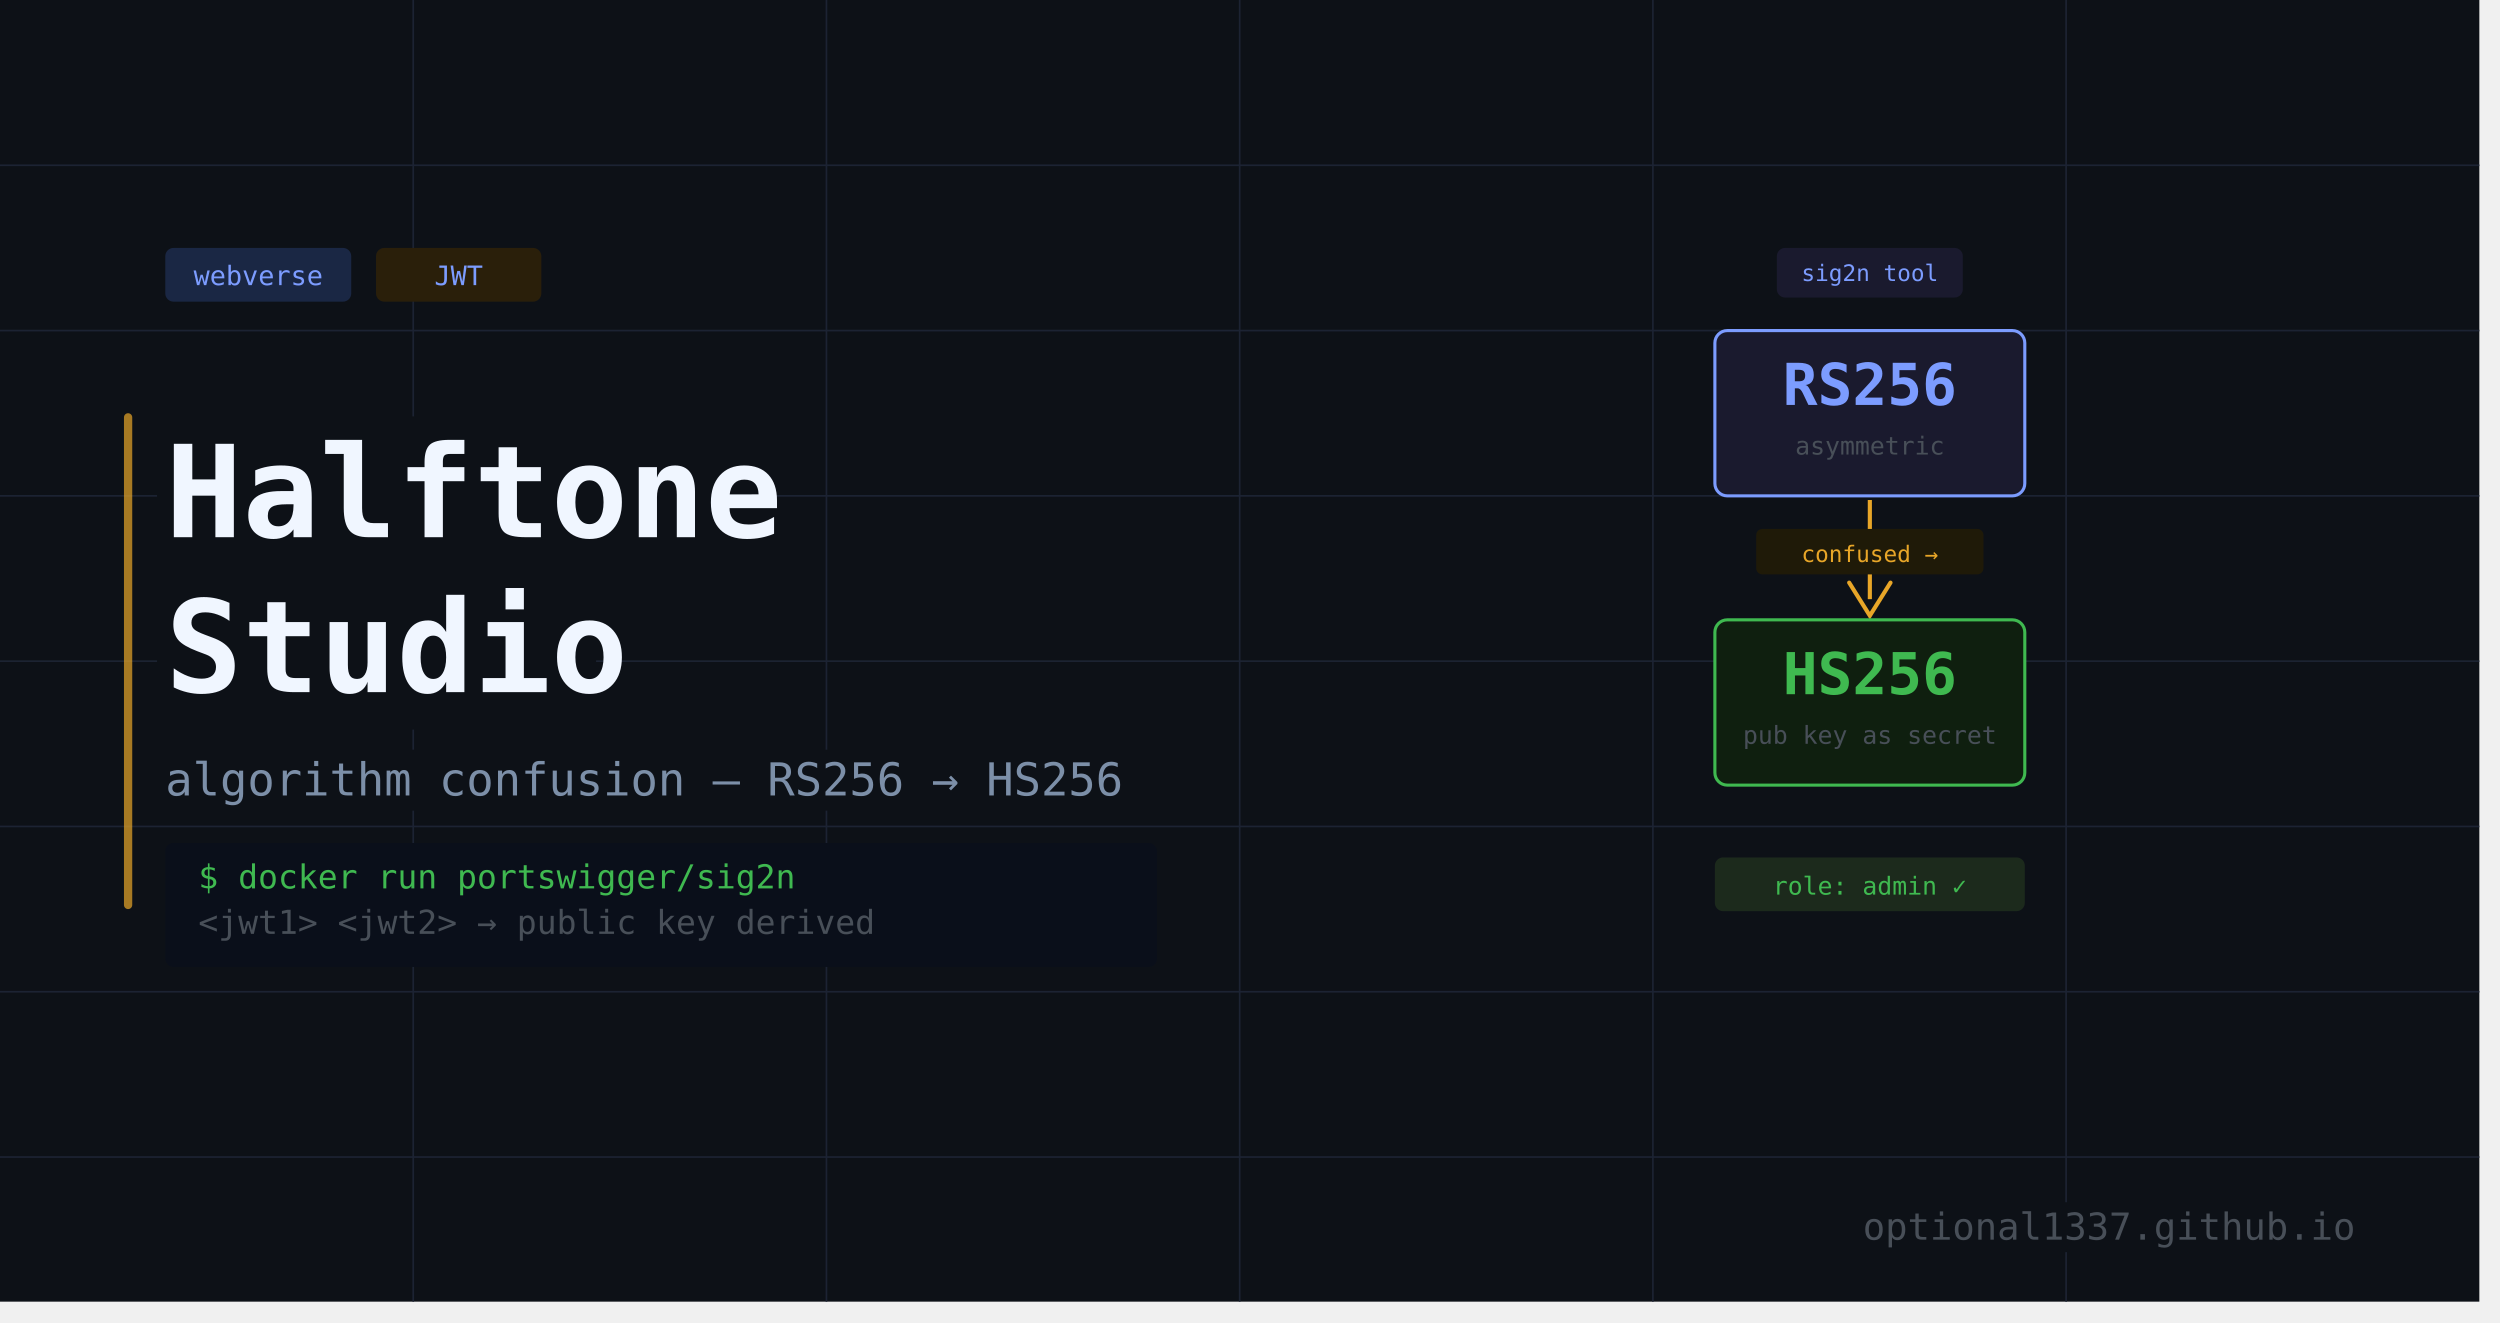
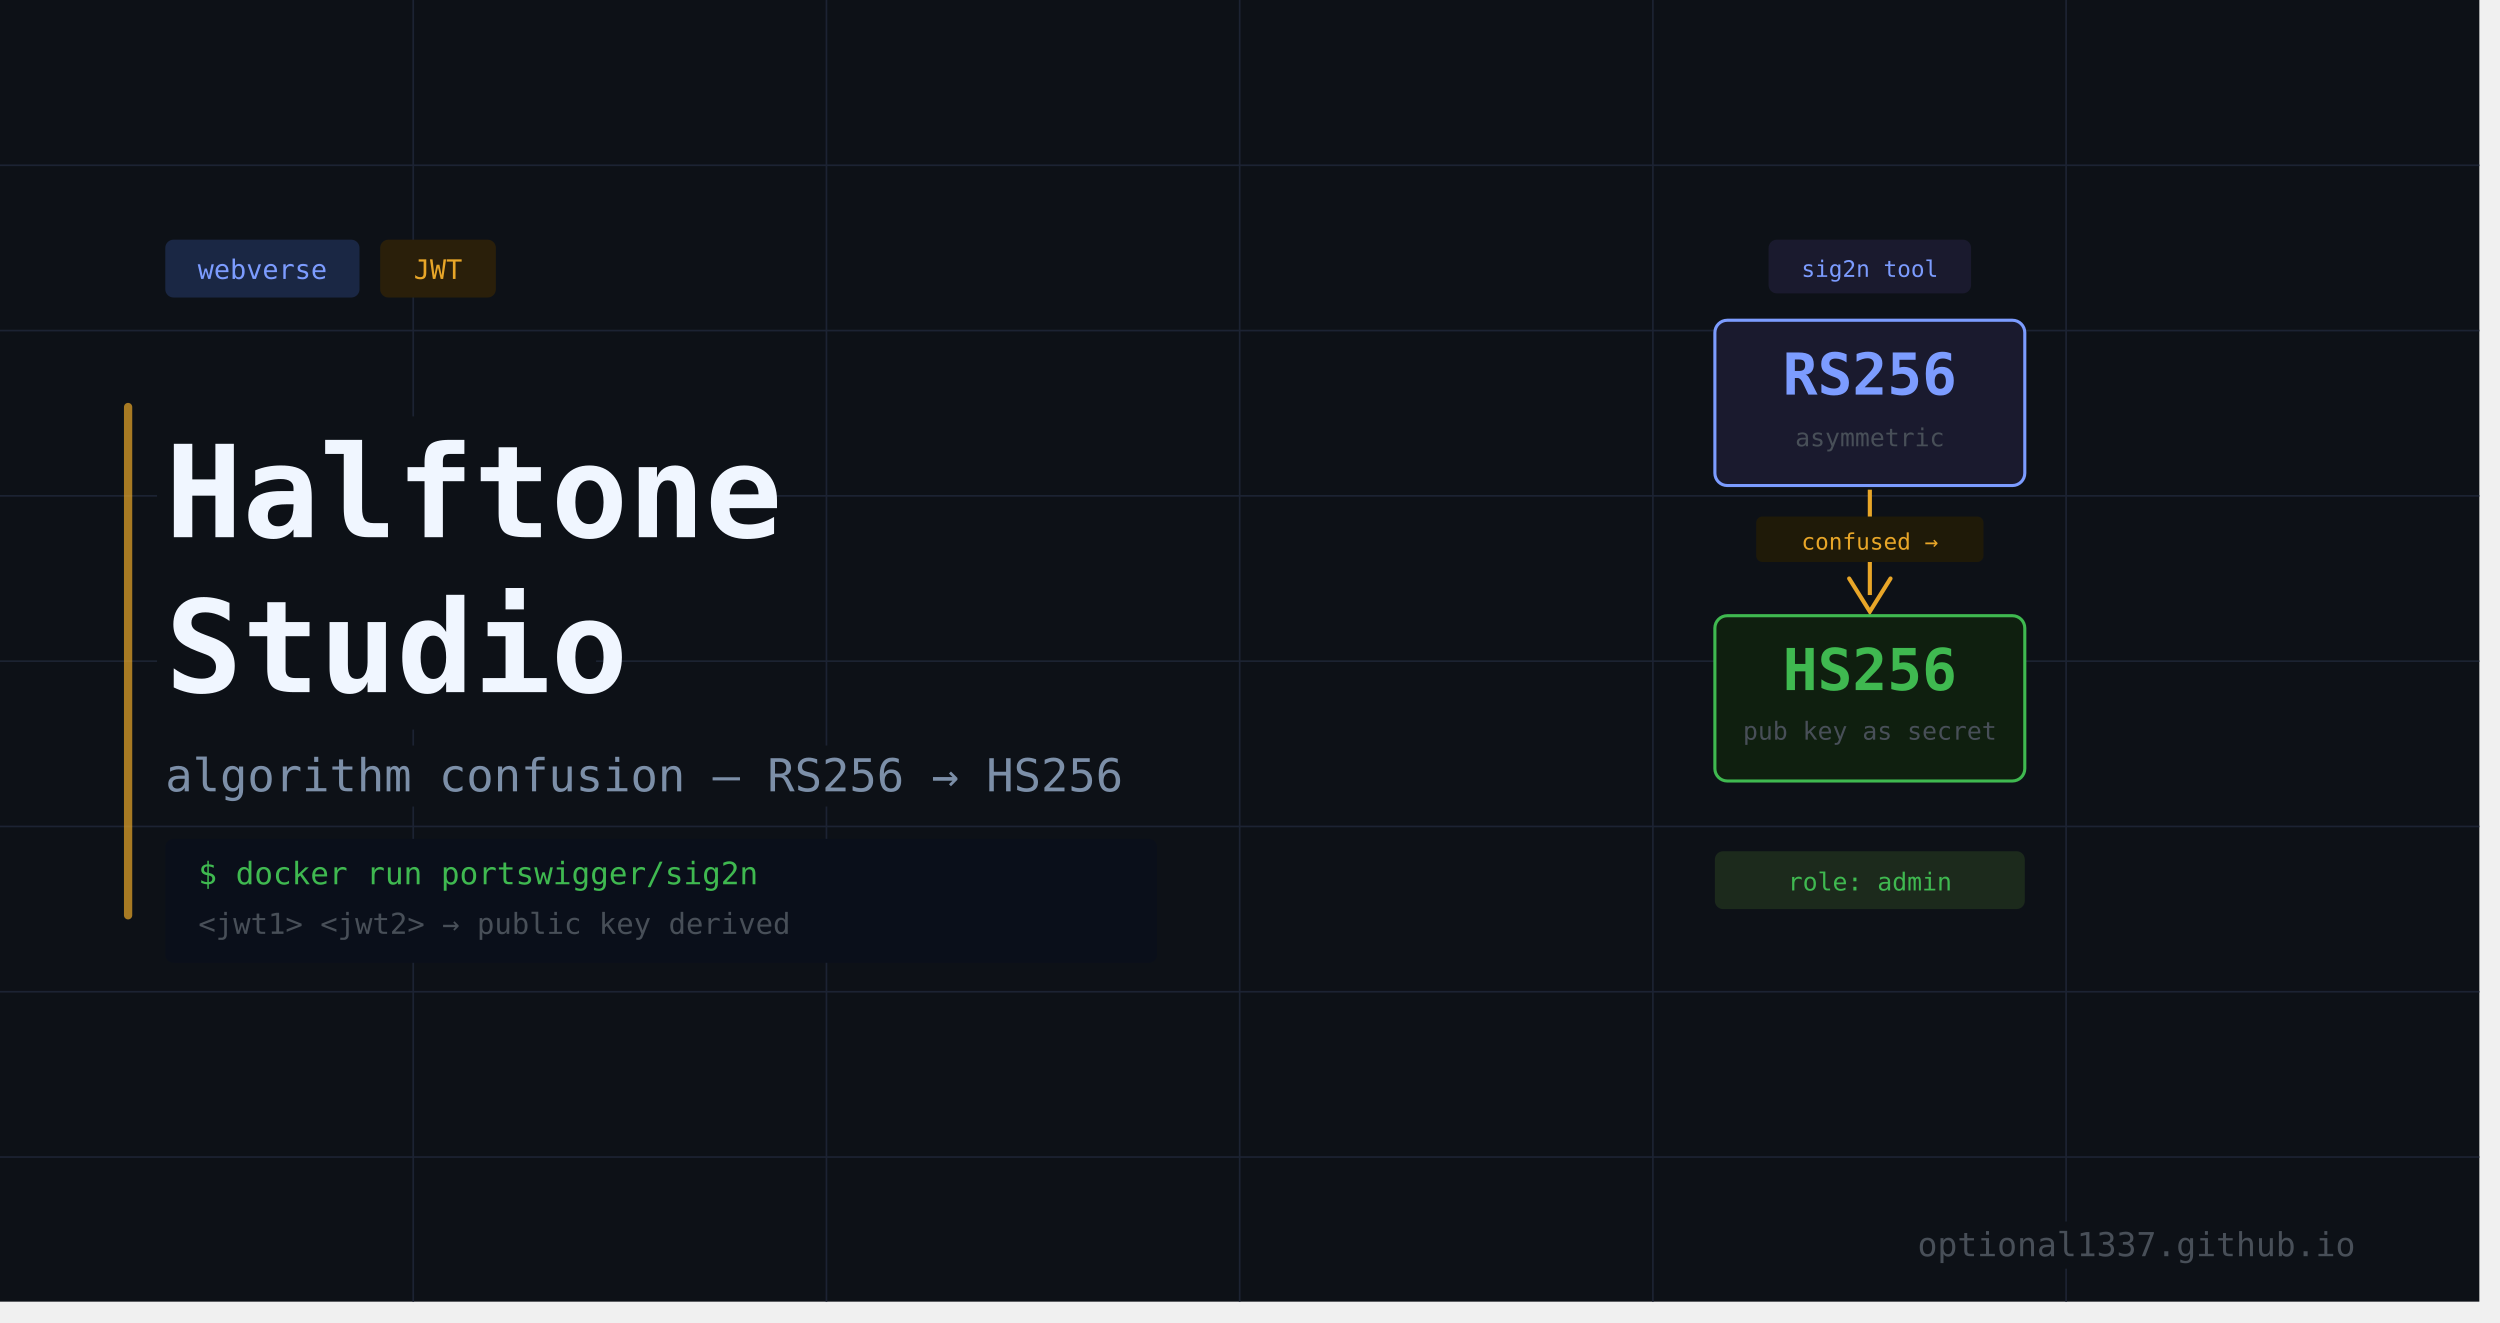
<svg xmlns="http://www.w3.org/2000/svg" width="100%" viewBox="0 0 1210 640" role="img" style="">
  <defs>
-     <mask id="imagine-text-gaps-97w5ns" maskUnits="userSpaceOnUse">
+     <mask id="imagine-text-gaps-lq5r7k" maskUnits="userSpaceOnUse">
      <rect x="0" y="0" width="1210" height="640" fill="white" />
-       <rect x="91.086" y="123.9" width="67.395" height="18.789" fill="black" rx="2" />
-       <rect x="207.286" y="123.9" width="30.348" height="18.789" fill="black" rx="2" />
+       <rect x="93.086" y="120.9" width="67.395" height="18.789" fill="black" rx="2" />
+       <rect x="197.286" y="120.9" width="30.348" height="18.789" fill="black" rx="2" />
      <rect x="76" y="201.533" width="280.671" height="76.6" fill="black" rx="2" />
      <rect x="76" y="276.533" width="212.503" height="76.6" fill="black" rx="2" />
-       <rect x="76" y="362.833" width="431.271" height="29.545" fill="black" rx="2" />
-       <rect x="92" y="413.211" width="271.89" height="22.822" fill="black" rx="2" />
-       <rect x="92" y="435.211" width="307.077" height="22.822" fill="black" rx="2" />
-       <rect x="862.515" y="168.455" width="85.693" height="36.267" fill="black" rx="2" />
-       <rect x="868.029" y="207.244" width="74.064" height="17.444" fill="black" rx="2" />
-       <rect x="870.76" y="259.244" width="69.141" height="17.444" fill="black" rx="2" />
-       <rect x="862.515" y="308.455" width="85.693" height="36.267" fill="black" rx="2" />
-       <rect x="844.953" y="347.244" width="120.219" height="17.444" fill="black" rx="2" />
-       <rect x="856.938" y="420.244" width="96.533" height="17.444" fill="black" rx="2" />
-       <rect x="870.76" y="123.244" width="69.141" height="17.444" fill="black" rx="2" />
-       <rect x="918.409" y="581.867" width="225.591" height="24.167" fill="black" rx="2" />
+       <rect x="76" y="360.833" width="431.271" height="29.545" fill="black" rx="2" />
+       <rect x="92" y="412.556" width="255.274" height="21.478" fill="black" rx="2" />
+       <rect x="92" y="436.556" width="269.642" height="21.478" fill="black" rx="2" />
+       <rect x="942.462" y="591.211" width="202.133" height="22.822" fill="black" rx="2" />
+       <rect x="862.515" y="163.455" width="85.693" height="36.267" fill="black" rx="2" />
+       <rect x="868.029" y="203.244" width="74.064" height="17.444" fill="black" rx="2" />
+       <rect x="870.76" y="253.244" width="69.141" height="17.444" fill="black" rx="2" />
+       <rect x="862.515" y="306.455" width="85.693" height="36.267" fill="black" rx="2" />
+       <rect x="844.953" y="345.244" width="120.219" height="17.444" fill="black" rx="2" />
+       <rect x="864.731" y="418.244" width="80.657" height="17.444" fill="black" rx="2" />
+       <rect x="870.76" y="121.244" width="69.141" height="17.444" fill="black" rx="2" />
    </mask>
  </defs>
-   <rect width="1200" height="630" style="fill:rgb(13, 17, 23);stroke:none;color:rgb(255, 255, 255);stroke-width:1px;stroke-linecap:butt;stroke-linejoin:miter;opacity:1;font-family:&quot;Anthropic Sans&quot;, -apple-system, BlinkMacSystemFont, &quot;Segoe UI&quot;, sans-serif;font-size:16px;font-weight:400;text-anchor:start;dominant-baseline:auto" />
+   <rect width="1200" height="630" fill="#0d1117" style="fill:rgb(13, 17, 23);stroke:none;color:rgb(255, 255, 255);stroke-width:1px;stroke-linecap:butt;stroke-linejoin:miter;opacity:1;font-family:&quot;Anthropic Sans&quot;, -apple-system, BlinkMacSystemFont, &quot;Segoe UI&quot;, sans-serif;font-size:16px;font-weight:400;text-anchor:start;dominant-baseline:auto" />
  <g style="fill:none;stroke:rgb(28, 35, 51);color:rgb(255, 255, 255);stroke-width:0.8px;stroke-linecap:butt;stroke-linejoin:miter;opacity:1;font-family:&quot;Anthropic Sans&quot;, -apple-system, BlinkMacSystemFont, &quot;Segoe UI&quot;, sans-serif;font-size:16px;font-weight:400;text-anchor:start;dominant-baseline:auto">
    <line x1="0" y1="80" x2="1200" y2="80" style="fill:none;stroke:rgb(28, 35, 51);color:rgb(255, 255, 255);stroke-width:0.8px;stroke-linecap:butt;stroke-linejoin:miter;opacity:1;font-family:&quot;Anthropic Sans&quot;, -apple-system, BlinkMacSystemFont, &quot;Segoe UI&quot;, sans-serif;font-size:16px;font-weight:400;text-anchor:start;dominant-baseline:auto" />
    <line x1="0" y1="160" x2="1200" y2="160" style="fill:none;stroke:rgb(28, 35, 51);color:rgb(255, 255, 255);stroke-width:0.8px;stroke-linecap:butt;stroke-linejoin:miter;opacity:1;font-family:&quot;Anthropic Sans&quot;, -apple-system, BlinkMacSystemFont, &quot;Segoe UI&quot;, sans-serif;font-size:16px;font-weight:400;text-anchor:start;dominant-baseline:auto" />
-     <line x1="0" y1="240" x2="1200" y2="240" mask="url(#imagine-text-gaps-97w5ns)" style="fill:none;stroke:rgb(28, 35, 51);color:rgb(255, 255, 255);stroke-width:0.8px;stroke-linecap:butt;stroke-linejoin:miter;opacity:1;font-family:&quot;Anthropic Sans&quot;, -apple-system, BlinkMacSystemFont, &quot;Segoe UI&quot;, sans-serif;font-size:16px;font-weight:400;text-anchor:start;dominant-baseline:auto" />
-     <line x1="0" y1="320" x2="1200" y2="320" mask="url(#imagine-text-gaps-97w5ns)" style="fill:none;stroke:rgb(28, 35, 51);color:rgb(255, 255, 255);stroke-width:0.8px;stroke-linecap:butt;stroke-linejoin:miter;opacity:1;font-family:&quot;Anthropic Sans&quot;, -apple-system, BlinkMacSystemFont, &quot;Segoe UI&quot;, sans-serif;font-size:16px;font-weight:400;text-anchor:start;dominant-baseline:auto" />
+     <line x1="0" y1="240" x2="1200" y2="240" mask="url(#imagine-text-gaps-lq5r7k)" style="fill:none;stroke:rgb(28, 35, 51);color:rgb(255, 255, 255);stroke-width:0.8px;stroke-linecap:butt;stroke-linejoin:miter;opacity:1;font-family:&quot;Anthropic Sans&quot;, -apple-system, BlinkMacSystemFont, &quot;Segoe UI&quot;, sans-serif;font-size:16px;font-weight:400;text-anchor:start;dominant-baseline:auto" />
+     <line x1="0" y1="320" x2="1200" y2="320" mask="url(#imagine-text-gaps-lq5r7k)" style="fill:none;stroke:rgb(28, 35, 51);color:rgb(255, 255, 255);stroke-width:0.8px;stroke-linecap:butt;stroke-linejoin:miter;opacity:1;font-family:&quot;Anthropic Sans&quot;, -apple-system, BlinkMacSystemFont, &quot;Segoe UI&quot;, sans-serif;font-size:16px;font-weight:400;text-anchor:start;dominant-baseline:auto" />
    <line x1="0" y1="400" x2="1200" y2="400" style="fill:none;stroke:rgb(28, 35, 51);color:rgb(255, 255, 255);stroke-width:0.8px;stroke-linecap:butt;stroke-linejoin:miter;opacity:1;font-family:&quot;Anthropic Sans&quot;, -apple-system, BlinkMacSystemFont, &quot;Segoe UI&quot;, sans-serif;font-size:16px;font-weight:400;text-anchor:start;dominant-baseline:auto" />
    <line x1="0" y1="480" x2="1200" y2="480" style="fill:none;stroke:rgb(28, 35, 51);color:rgb(255, 255, 255);stroke-width:0.8px;stroke-linecap:butt;stroke-linejoin:miter;opacity:1;font-family:&quot;Anthropic Sans&quot;, -apple-system, BlinkMacSystemFont, &quot;Segoe UI&quot;, sans-serif;font-size:16px;font-weight:400;text-anchor:start;dominant-baseline:auto" />
    <line x1="0" y1="560" x2="1200" y2="560" style="fill:none;stroke:rgb(28, 35, 51);color:rgb(255, 255, 255);stroke-width:0.8px;stroke-linecap:butt;stroke-linejoin:miter;opacity:1;font-family:&quot;Anthropic Sans&quot;, -apple-system, BlinkMacSystemFont, &quot;Segoe UI&quot;, sans-serif;font-size:16px;font-weight:400;text-anchor:start;dominant-baseline:auto" />
-     <line x1="200" y1="0" x2="200" y2="630" mask="url(#imagine-text-gaps-97w5ns)" style="fill:none;stroke:rgb(28, 35, 51);color:rgb(255, 255, 255);stroke-width:0.8px;stroke-linecap:butt;stroke-linejoin:miter;opacity:1;font-family:&quot;Anthropic Sans&quot;, -apple-system, BlinkMacSystemFont, &quot;Segoe UI&quot;, sans-serif;font-size:16px;font-weight:400;text-anchor:start;dominant-baseline:auto" />
-     <line x1="400" y1="0" x2="400" y2="630" mask="url(#imagine-text-gaps-97w5ns)" style="fill:none;stroke:rgb(28, 35, 51);color:rgb(255, 255, 255);stroke-width:0.8px;stroke-linecap:butt;stroke-linejoin:miter;opacity:1;font-family:&quot;Anthropic Sans&quot;, -apple-system, BlinkMacSystemFont, &quot;Segoe UI&quot;, sans-serif;font-size:16px;font-weight:400;text-anchor:start;dominant-baseline:auto" />
+     <line x1="200" y1="0" x2="200" y2="630" mask="url(#imagine-text-gaps-lq5r7k)" style="fill:none;stroke:rgb(28, 35, 51);color:rgb(255, 255, 255);stroke-width:0.8px;stroke-linecap:butt;stroke-linejoin:miter;opacity:1;font-family:&quot;Anthropic Sans&quot;, -apple-system, BlinkMacSystemFont, &quot;Segoe UI&quot;, sans-serif;font-size:16px;font-weight:400;text-anchor:start;dominant-baseline:auto" />
+     <line x1="400" y1="0" x2="400" y2="630" mask="url(#imagine-text-gaps-lq5r7k)" style="fill:none;stroke:rgb(28, 35, 51);color:rgb(255, 255, 255);stroke-width:0.8px;stroke-linecap:butt;stroke-linejoin:miter;opacity:1;font-family:&quot;Anthropic Sans&quot;, -apple-system, BlinkMacSystemFont, &quot;Segoe UI&quot;, sans-serif;font-size:16px;font-weight:400;text-anchor:start;dominant-baseline:auto" />
    <line x1="600" y1="0" x2="600" y2="630" style="fill:none;stroke:rgb(28, 35, 51);color:rgb(255, 255, 255);stroke-width:0.8px;stroke-linecap:butt;stroke-linejoin:miter;opacity:1;font-family:&quot;Anthropic Sans&quot;, -apple-system, BlinkMacSystemFont, &quot;Segoe UI&quot;, sans-serif;font-size:16px;font-weight:400;text-anchor:start;dominant-baseline:auto" />
    <line x1="800" y1="0" x2="800" y2="630" style="fill:none;stroke:rgb(28, 35, 51);color:rgb(255, 255, 255);stroke-width:0.8px;stroke-linecap:butt;stroke-linejoin:miter;opacity:1;font-family:&quot;Anthropic Sans&quot;, -apple-system, BlinkMacSystemFont, &quot;Segoe UI&quot;, sans-serif;font-size:16px;font-weight:400;text-anchor:start;dominant-baseline:auto" />
-     <line x1="1000" y1="0" x2="1000" y2="630" mask="url(#imagine-text-gaps-97w5ns)" style="fill:none;stroke:rgb(28, 35, 51);color:rgb(255, 255, 255);stroke-width:0.8px;stroke-linecap:butt;stroke-linejoin:miter;opacity:1;font-family:&quot;Anthropic Sans&quot;, -apple-system, BlinkMacSystemFont, &quot;Segoe UI&quot;, sans-serif;font-size:16px;font-weight:400;text-anchor:start;dominant-baseline:auto" />
+     <line x1="1000" y1="0" x2="1000" y2="630" mask="url(#imagine-text-gaps-lq5r7k)" style="fill:none;stroke:rgb(28, 35, 51);color:rgb(255, 255, 255);stroke-width:0.8px;stroke-linecap:butt;stroke-linejoin:miter;opacity:1;font-family:&quot;Anthropic Sans&quot;, -apple-system, BlinkMacSystemFont, &quot;Segoe UI&quot;, sans-serif;font-size:16px;font-weight:400;text-anchor:start;dominant-baseline:auto" />
  </g>
-   <rect x="60" y="200" width="4" height="240" rx="2" fill="#e8a628" opacity="0.7" style="fill:rgb(232, 166, 40);stroke:none;color:rgb(255, 255, 255);stroke-width:1px;stroke-linecap:butt;stroke-linejoin:miter;opacity:0.7;font-family:&quot;Anthropic Sans&quot;, -apple-system, BlinkMacSystemFont, &quot;Segoe UI&quot;, sans-serif;font-size:16px;font-weight:400;text-anchor:start;dominant-baseline:auto" />
-   <rect x="80" y="120" width="90" height="26" rx="4" fill="#1a2744" style="fill:rgb(26, 39, 68);stroke:none;color:rgb(255, 255, 255);stroke-width:1px;stroke-linecap:butt;stroke-linejoin:miter;opacity:1;font-family:&quot;Anthropic Sans&quot;, -apple-system, BlinkMacSystemFont, &quot;Segoe UI&quot;, sans-serif;font-size:16px;font-weight:400;text-anchor:start;dominant-baseline:auto" />
-   <text x="125" y="138" text-anchor="middle" style="fill:rgb(124, 156, 255);stroke:none;color:rgb(255, 255, 255);stroke-width:1px;stroke-linecap:butt;stroke-linejoin:miter;opacity:1;font-family:monospace;font-size:13px;font-weight:500;text-anchor:middle;dominant-baseline:auto">webverse</text>
-   <rect x="182" y="120" width="80" height="26" rx="4" fill="#2a1f0a" style="fill:rgb(42, 31, 10);stroke:none;color:rgb(255, 255, 255);stroke-width:1px;stroke-linecap:butt;stroke-linejoin:miter;opacity:1;font-family:&quot;Anthropic Sans&quot;, -apple-system, BlinkMacSystemFont, &quot;Segoe UI&quot;, sans-serif;font-size:16px;font-weight:400;text-anchor:start;dominant-baseline:auto" />
-   <text x="222" y="138" text-anchor="middle" fill="#e8a628" style="fill:rgb(124, 156, 255);stroke:none;color:rgb(255, 255, 255);stroke-width:1px;stroke-linecap:butt;stroke-linejoin:miter;opacity:1;font-family:monospace;font-size:13px;font-weight:500;text-anchor:middle;dominant-baseline:auto">JWT</text>
-   <text x="80" y="260" style="fill:rgb(240, 246, 255);stroke:none;color:rgb(255, 255, 255);stroke-width:1px;stroke-linecap:butt;stroke-linejoin:miter;opacity:1;font-family:monospace;font-size:62px;font-weight:700;text-anchor:start;dominant-baseline:auto">Halftone</text>
-   <text x="80" y="335" style="fill:rgb(240, 246, 255);stroke:none;color:rgb(255, 255, 255);stroke-width:1px;stroke-linecap:butt;stroke-linejoin:miter;opacity:1;font-family:monospace;font-size:62px;font-weight:700;text-anchor:start;dominant-baseline:auto">Studio</text>
-   <text x="80" y="385" style="fill:rgb(124, 143, 168);stroke:none;color:rgb(255, 255, 255);stroke-width:1px;stroke-linecap:butt;stroke-linejoin:miter;opacity:1;font-family:monospace;font-size:22px;font-weight:400;text-anchor:start;dominant-baseline:auto">algorithm confusion — RS256 → HS256</text>
-   <rect x="80" y="408" width="480" height="60" rx="4" fill="#0a0f1a" style="fill:rgb(10, 15, 26);stroke:none;color:rgb(255, 255, 255);stroke-width:1px;stroke-linecap:butt;stroke-linejoin:miter;opacity:1;font-family:&quot;Anthropic Sans&quot;, -apple-system, BlinkMacSystemFont, &quot;Segoe UI&quot;, sans-serif;font-size:16px;font-weight:400;text-anchor:start;dominant-baseline:auto" />
-   <text x="96" y="430" style="fill:rgb(63, 185, 80);stroke:none;color:rgb(255, 255, 255);stroke-width:1px;stroke-linecap:butt;stroke-linejoin:miter;opacity:1;font-family:monospace;font-size:16px;font-weight:400;text-anchor:start;dominant-baseline:auto">$ docker run portswigger/sig2n</text>
-   <text x="96" y="452" style="fill:#484f58;;fill:rgb(72, 79, 88);stroke:none;color:rgb(255, 255, 255);stroke-width:1px;stroke-linecap:butt;stroke-linejoin:miter;opacity:1;font-family:monospace;font-size:16px;font-weight:400;text-anchor:start;dominant-baseline:auto">  &lt;jwt1&gt; &lt;jwt2&gt;  →  public key derived</text>
-   <rect x="830" y="160" width="150" height="80" rx="6" fill="#1a1a2e" stroke="#7c9cff" stroke-width="1.5" style="fill:rgb(26, 26, 46);stroke:rgb(124, 156, 255);color:rgb(255, 255, 255);stroke-width:1.5px;stroke-linecap:butt;stroke-linejoin:miter;opacity:1;font-family:&quot;Anthropic Sans&quot;, -apple-system, BlinkMacSystemFont, &quot;Segoe UI&quot;, sans-serif;font-size:16px;font-weight:400;text-anchor:start;dominant-baseline:auto" />
-   <text x="905" y="196" text-anchor="middle" font-family="monospace" font-size="28px" font-weight="700" fill="#7c9cff" style="fill:rgb(124, 156, 255);stroke:none;color:rgb(255, 255, 255);stroke-width:1px;stroke-linecap:butt;stroke-linejoin:miter;opacity:1;font-family:monospace;font-size:28px;font-weight:700;text-anchor:middle;dominant-baseline:auto">RS256</text>
-   <text x="905" y="220" text-anchor="middle" font-family="monospace" font-size="12px" fill="#484f58" style="fill:rgb(72, 79, 88);stroke:none;color:rgb(255, 255, 255);stroke-width:1px;stroke-linecap:butt;stroke-linejoin:miter;opacity:1;font-family:monospace;font-size:12px;font-weight:400;text-anchor:middle;dominant-baseline:auto">asymmetric</text>
-   <line x1="905" y1="242" x2="905" y2="290" stroke="#e8a628" stroke-width="2" mask="url(#imagine-text-gaps-97w5ns)" style="fill:rgb(0, 0, 0);stroke:rgb(232, 166, 40);color:rgb(255, 255, 255);stroke-width:2px;stroke-linecap:butt;stroke-linejoin:miter;opacity:1;font-family:&quot;Anthropic Sans&quot;, -apple-system, BlinkMacSystemFont, &quot;Segoe UI&quot;, sans-serif;font-size:16px;font-weight:400;text-anchor:start;dominant-baseline:auto" />
-   <path d="M895 282 L905 298 L915 282" fill="none" stroke="#e8a628" stroke-width="2" stroke-linecap="round" style="fill:none;stroke:rgb(232, 166, 40);color:rgb(255, 255, 255);stroke-width:2px;stroke-linecap:round;stroke-linejoin:miter;opacity:1;font-family:&quot;Anthropic Sans&quot;, -apple-system, BlinkMacSystemFont, &quot;Segoe UI&quot;, sans-serif;font-size:16px;font-weight:400;text-anchor:start;dominant-baseline:auto" />
-   <rect x="850" y="256" width="110" height="22" rx="3" fill="#1f1a08" style="fill:rgb(31, 26, 8);stroke:none;color:rgb(255, 255, 255);stroke-width:1px;stroke-linecap:butt;stroke-linejoin:miter;opacity:1;font-family:&quot;Anthropic Sans&quot;, -apple-system, BlinkMacSystemFont, &quot;Segoe UI&quot;, sans-serif;font-size:16px;font-weight:400;text-anchor:start;dominant-baseline:auto" />
-   <text x="905" y="272" text-anchor="middle" font-family="monospace" font-size="11px" fill="#e8a628" style="fill:rgb(232, 166, 40);stroke:none;color:rgb(255, 255, 255);stroke-width:1px;stroke-linecap:butt;stroke-linejoin:miter;opacity:1;font-family:monospace;font-size:11px;font-weight:400;text-anchor:middle;dominant-baseline:auto">confused →</text>
-   <rect x="830" y="300" width="150" height="80" rx="6" fill="#0f1f0f" stroke="#3fb950" stroke-width="1.5" style="fill:rgb(15, 31, 15);stroke:rgb(63, 185, 80);color:rgb(255, 255, 255);stroke-width:1.5px;stroke-linecap:butt;stroke-linejoin:miter;opacity:1;font-family:&quot;Anthropic Sans&quot;, -apple-system, BlinkMacSystemFont, &quot;Segoe UI&quot;, sans-serif;font-size:16px;font-weight:400;text-anchor:start;dominant-baseline:auto" />
-   <text x="905" y="336" text-anchor="middle" font-family="monospace" font-size="28px" font-weight="700" fill="#3fb950" style="fill:rgb(63, 185, 80);stroke:none;color:rgb(255, 255, 255);stroke-width:1px;stroke-linecap:butt;stroke-linejoin:miter;opacity:1;font-family:monospace;font-size:28px;font-weight:700;text-anchor:middle;dominant-baseline:auto">HS256</text>
-   <text x="905" y="360" text-anchor="middle" font-family="monospace" font-size="12px" fill="#484f58" style="fill:rgb(72, 79, 88);stroke:none;color:rgb(255, 255, 255);stroke-width:1px;stroke-linecap:butt;stroke-linejoin:miter;opacity:1;font-family:monospace;font-size:12px;font-weight:400;text-anchor:middle;dominant-baseline:auto">pub key as secret</text>
-   <rect x="830" y="415" width="150" height="26" rx="4" fill="#1c2a1c" style="fill:rgb(28, 42, 28);stroke:none;color:rgb(255, 255, 255);stroke-width:1px;stroke-linecap:butt;stroke-linejoin:miter;opacity:1;font-family:&quot;Anthropic Sans&quot;, -apple-system, BlinkMacSystemFont, &quot;Segoe UI&quot;, sans-serif;font-size:16px;font-weight:400;text-anchor:start;dominant-baseline:auto" />
-   <text x="905" y="433" text-anchor="middle" font-family="monospace" font-size="12px" fill="#3fb950" style="fill:rgb(63, 185, 80);stroke:none;color:rgb(255, 255, 255);stroke-width:1px;stroke-linecap:butt;stroke-linejoin:miter;opacity:1;font-family:monospace;font-size:12px;font-weight:400;text-anchor:middle;dominant-baseline:auto">role: admin ✓</text>
-   <rect x="860" y="120" width="90" height="24" rx="4" fill="#1a1a2e" style="fill:rgb(26, 26, 46);stroke:none;color:rgb(255, 255, 255);stroke-width:1px;stroke-linecap:butt;stroke-linejoin:miter;opacity:1;font-family:&quot;Anthropic Sans&quot;, -apple-system, BlinkMacSystemFont, &quot;Segoe UI&quot;, sans-serif;font-size:16px;font-weight:400;text-anchor:start;dominant-baseline:auto" />
-   <text x="905" y="136" text-anchor="middle" font-family="monospace" font-size="11px" fill="#7c9cff" style="fill:rgb(124, 156, 255);stroke:none;color:rgb(255, 255, 255);stroke-width:1px;stroke-linecap:butt;stroke-linejoin:miter;opacity:1;font-family:monospace;font-size:11px;font-weight:400;text-anchor:middle;dominant-baseline:auto">sig2n tool</text>
-   <text x="1140" y="600" text-anchor="end" style="fill:rgb(72, 79, 88);stroke:none;color:rgb(255, 255, 255);stroke-width:1px;stroke-linecap:butt;stroke-linejoin:miter;opacity:1;font-family:monospace;font-size:18px;font-weight:400;text-anchor:end;dominant-baseline:auto">optional1337.github.io</text>
+   <rect x="60" y="195" width="4" height="250" rx="2" fill="#e8a628" opacity="0.7" style="fill:rgb(232, 166, 40);stroke:none;color:rgb(255, 255, 255);stroke-width:1px;stroke-linecap:butt;stroke-linejoin:miter;opacity:0.7;font-family:&quot;Anthropic Sans&quot;, -apple-system, BlinkMacSystemFont, &quot;Segoe UI&quot;, sans-serif;font-size:16px;font-weight:400;text-anchor:start;dominant-baseline:auto" />
+   <rect x="80" y="116" width="94" height="28" rx="4" fill="#1a2744" style="fill:rgb(26, 39, 68);stroke:none;color:rgb(255, 255, 255);stroke-width:1px;stroke-linecap:butt;stroke-linejoin:miter;opacity:1;font-family:&quot;Anthropic Sans&quot;, -apple-system, BlinkMacSystemFont, &quot;Segoe UI&quot;, sans-serif;font-size:16px;font-weight:400;text-anchor:start;dominant-baseline:auto" />
+   <text x="127" y="135" text-anchor="middle" font-family="monospace" font-size="13px" font-weight="500" fill="#7c9cff" style="fill:rgb(124, 156, 255);stroke:none;color:rgb(255, 255, 255);stroke-width:1px;stroke-linecap:butt;stroke-linejoin:miter;opacity:1;font-family:monospace;font-size:13px;font-weight:500;text-anchor:middle;dominant-baseline:auto">webverse</text>
+   <rect x="184" y="116" width="56" height="28" rx="4" fill="#2a1f0a" style="fill:rgb(42, 31, 10);stroke:none;color:rgb(255, 255, 255);stroke-width:1px;stroke-linecap:butt;stroke-linejoin:miter;opacity:1;font-family:&quot;Anthropic Sans&quot;, -apple-system, BlinkMacSystemFont, &quot;Segoe UI&quot;, sans-serif;font-size:16px;font-weight:400;text-anchor:start;dominant-baseline:auto" />
+   <text x="212" y="135" text-anchor="middle" font-family="monospace" font-size="13px" font-weight="500" fill="#e8a628" style="fill:rgb(232, 166, 40);stroke:none;color:rgb(255, 255, 255);stroke-width:1px;stroke-linecap:butt;stroke-linejoin:miter;opacity:1;font-family:monospace;font-size:13px;font-weight:500;text-anchor:middle;dominant-baseline:auto">JWT</text>
+   <text x="80" y="260" font-family="monospace" font-size="62px" font-weight="700" fill="#f0f6ff" style="fill:rgb(240, 246, 255);stroke:none;color:rgb(255, 255, 255);stroke-width:1px;stroke-linecap:butt;stroke-linejoin:miter;opacity:1;font-family:monospace;font-size:62px;font-weight:700;text-anchor:start;dominant-baseline:auto">Halftone</text>
+   <text x="80" y="335" font-family="monospace" font-size="62px" font-weight="700" fill="#f0f6ff" style="fill:rgb(240, 246, 255);stroke:none;color:rgb(255, 255, 255);stroke-width:1px;stroke-linecap:butt;stroke-linejoin:miter;opacity:1;font-family:monospace;font-size:62px;font-weight:700;text-anchor:start;dominant-baseline:auto">Studio</text>
+   <text x="80" y="383" font-family="monospace" font-size="22px" fill="#7c8fa8" style="fill:rgb(124, 143, 168);stroke:none;color:rgb(255, 255, 255);stroke-width:1px;stroke-linecap:butt;stroke-linejoin:miter;opacity:1;font-family:monospace;font-size:22px;font-weight:400;text-anchor:start;dominant-baseline:auto">algorithm confusion — RS256 → HS256</text>
+   <rect x="80" y="406" width="480" height="60" rx="4" fill="#0a0f1a" style="fill:rgb(10, 15, 26);stroke:none;color:rgb(255, 255, 255);stroke-width:1px;stroke-linecap:butt;stroke-linejoin:miter;opacity:1;font-family:&quot;Anthropic Sans&quot;, -apple-system, BlinkMacSystemFont, &quot;Segoe UI&quot;, sans-serif;font-size:16px;font-weight:400;text-anchor:start;dominant-baseline:auto" />
+   <text x="96" y="428" font-family="monospace" font-size="15px" fill="#3fb950" style="fill:rgb(63, 185, 80);stroke:none;color:rgb(255, 255, 255);stroke-width:1px;stroke-linecap:butt;stroke-linejoin:miter;opacity:1;font-family:monospace;font-size:15px;font-weight:400;text-anchor:start;dominant-baseline:auto">$ docker run portswigger/sig2n</text>
+   <text x="96" y="452" font-family="monospace" font-size="14px" fill="#484f58" style="fill:rgb(72, 79, 88);stroke:none;color:rgb(255, 255, 255);stroke-width:1px;stroke-linecap:butt;stroke-linejoin:miter;opacity:1;font-family:monospace;font-size:14px;font-weight:400;text-anchor:start;dominant-baseline:auto">  &lt;jwt1&gt; &lt;jwt2&gt;  →  public key derived</text>
+   <text x="1140" y="608" text-anchor="end" font-family="monospace" font-size="16px" fill="#484f58" style="fill:rgb(72, 79, 88);stroke:none;color:rgb(255, 255, 255);stroke-width:1px;stroke-linecap:butt;stroke-linejoin:miter;opacity:1;font-family:monospace;font-size:16px;font-weight:400;text-anchor:end;dominant-baseline:auto">optional1337.github.io</text>
+   <rect x="830" y="155" width="150" height="80" rx="6" fill="#1a1a2e" stroke="#7c9cff" stroke-width="1.5" style="fill:rgb(26, 26, 46);stroke:rgb(124, 156, 255);color:rgb(255, 255, 255);stroke-width:1.5px;stroke-linecap:butt;stroke-linejoin:miter;opacity:1;font-family:&quot;Anthropic Sans&quot;, -apple-system, BlinkMacSystemFont, &quot;Segoe UI&quot;, sans-serif;font-size:16px;font-weight:400;text-anchor:start;dominant-baseline:auto" />
+   <text x="905" y="191" text-anchor="middle" font-family="monospace" font-size="28px" font-weight="700" fill="#7c9cff" style="fill:rgb(124, 156, 255);stroke:none;color:rgb(255, 255, 255);stroke-width:1px;stroke-linecap:butt;stroke-linejoin:miter;opacity:1;font-family:monospace;font-size:28px;font-weight:700;text-anchor:middle;dominant-baseline:auto">RS256</text>
+   <text x="905" y="216" text-anchor="middle" font-family="monospace" font-size="12px" fill="#484f58" style="fill:rgb(72, 79, 88);stroke:none;color:rgb(255, 255, 255);stroke-width:1px;stroke-linecap:butt;stroke-linejoin:miter;opacity:1;font-family:monospace;font-size:12px;font-weight:400;text-anchor:middle;dominant-baseline:auto">asymmetric</text>
+   <line x1="905" y1="237" x2="905" y2="288" stroke="#e8a628" stroke-width="2" mask="url(#imagine-text-gaps-lq5r7k)" style="fill:rgb(0, 0, 0);stroke:rgb(232, 166, 40);color:rgb(255, 255, 255);stroke-width:2px;stroke-linecap:butt;stroke-linejoin:miter;opacity:1;font-family:&quot;Anthropic Sans&quot;, -apple-system, BlinkMacSystemFont, &quot;Segoe UI&quot;, sans-serif;font-size:16px;font-weight:400;text-anchor:start;dominant-baseline:auto" />
+   <path d="M895 280 L905 296 L915 280" fill="none" stroke="#e8a628" stroke-width="2" stroke-linecap="round" style="fill:none;stroke:rgb(232, 166, 40);color:rgb(255, 255, 255);stroke-width:2px;stroke-linecap:round;stroke-linejoin:miter;opacity:1;font-family:&quot;Anthropic Sans&quot;, -apple-system, BlinkMacSystemFont, &quot;Segoe UI&quot;, sans-serif;font-size:16px;font-weight:400;text-anchor:start;dominant-baseline:auto" />
+   <rect x="850" y="250" width="110" height="22" rx="3" fill="#1f1a08" style="fill:rgb(31, 26, 8);stroke:none;color:rgb(255, 255, 255);stroke-width:1px;stroke-linecap:butt;stroke-linejoin:miter;opacity:1;font-family:&quot;Anthropic Sans&quot;, -apple-system, BlinkMacSystemFont, &quot;Segoe UI&quot;, sans-serif;font-size:16px;font-weight:400;text-anchor:start;dominant-baseline:auto" />
+   <text x="905" y="266" text-anchor="middle" font-family="monospace" font-size="11px" fill="#e8a628" style="fill:rgb(232, 166, 40);stroke:none;color:rgb(255, 255, 255);stroke-width:1px;stroke-linecap:butt;stroke-linejoin:miter;opacity:1;font-family:monospace;font-size:11px;font-weight:400;text-anchor:middle;dominant-baseline:auto">confused →</text>
+   <rect x="830" y="298" width="150" height="80" rx="6" fill="#0f1f0f" stroke="#3fb950" stroke-width="1.5" style="fill:rgb(15, 31, 15);stroke:rgb(63, 185, 80);color:rgb(255, 255, 255);stroke-width:1.5px;stroke-linecap:butt;stroke-linejoin:miter;opacity:1;font-family:&quot;Anthropic Sans&quot;, -apple-system, BlinkMacSystemFont, &quot;Segoe UI&quot;, sans-serif;font-size:16px;font-weight:400;text-anchor:start;dominant-baseline:auto" />
+   <text x="905" y="334" text-anchor="middle" font-family="monospace" font-size="28px" font-weight="700" fill="#3fb950" style="fill:rgb(63, 185, 80);stroke:none;color:rgb(255, 255, 255);stroke-width:1px;stroke-linecap:butt;stroke-linejoin:miter;opacity:1;font-family:monospace;font-size:28px;font-weight:700;text-anchor:middle;dominant-baseline:auto">HS256</text>
+   <text x="905" y="358" text-anchor="middle" font-family="monospace" font-size="12px" fill="#484f58" style="fill:rgb(72, 79, 88);stroke:none;color:rgb(255, 255, 255);stroke-width:1px;stroke-linecap:butt;stroke-linejoin:miter;opacity:1;font-family:monospace;font-size:12px;font-weight:400;text-anchor:middle;dominant-baseline:auto">pub key as secret</text>
+   <rect x="830" y="412" width="150" height="28" rx="4" fill="#1c2a1c" style="fill:rgb(28, 42, 28);stroke:none;color:rgb(255, 255, 255);stroke-width:1px;stroke-linecap:butt;stroke-linejoin:miter;opacity:1;font-family:&quot;Anthropic Sans&quot;, -apple-system, BlinkMacSystemFont, &quot;Segoe UI&quot;, sans-serif;font-size:16px;font-weight:400;text-anchor:start;dominant-baseline:auto" />
+   <text x="905" y="431" text-anchor="middle" font-family="monospace" font-size="12px" fill="#3fb950" style="fill:rgb(63, 185, 80);stroke:none;color:rgb(255, 255, 255);stroke-width:1px;stroke-linecap:butt;stroke-linejoin:miter;opacity:1;font-family:monospace;font-size:12px;font-weight:400;text-anchor:middle;dominant-baseline:auto">role: admin</text>
+   <rect x="856" y="116" width="98" height="26" rx="4" fill="#1a1a2e" style="fill:rgb(26, 26, 46);stroke:none;color:rgb(255, 255, 255);stroke-width:1px;stroke-linecap:butt;stroke-linejoin:miter;opacity:1;font-family:&quot;Anthropic Sans&quot;, -apple-system, BlinkMacSystemFont, &quot;Segoe UI&quot;, sans-serif;font-size:16px;font-weight:400;text-anchor:start;dominant-baseline:auto" />
+   <text x="905" y="134" text-anchor="middle" font-family="monospace" font-size="11px" fill="#7c9cff" style="fill:rgb(124, 156, 255);stroke:none;color:rgb(255, 255, 255);stroke-width:1px;stroke-linecap:butt;stroke-linejoin:miter;opacity:1;font-family:monospace;font-size:11px;font-weight:400;text-anchor:middle;dominant-baseline:auto">sig2n tool</text>
</svg>
